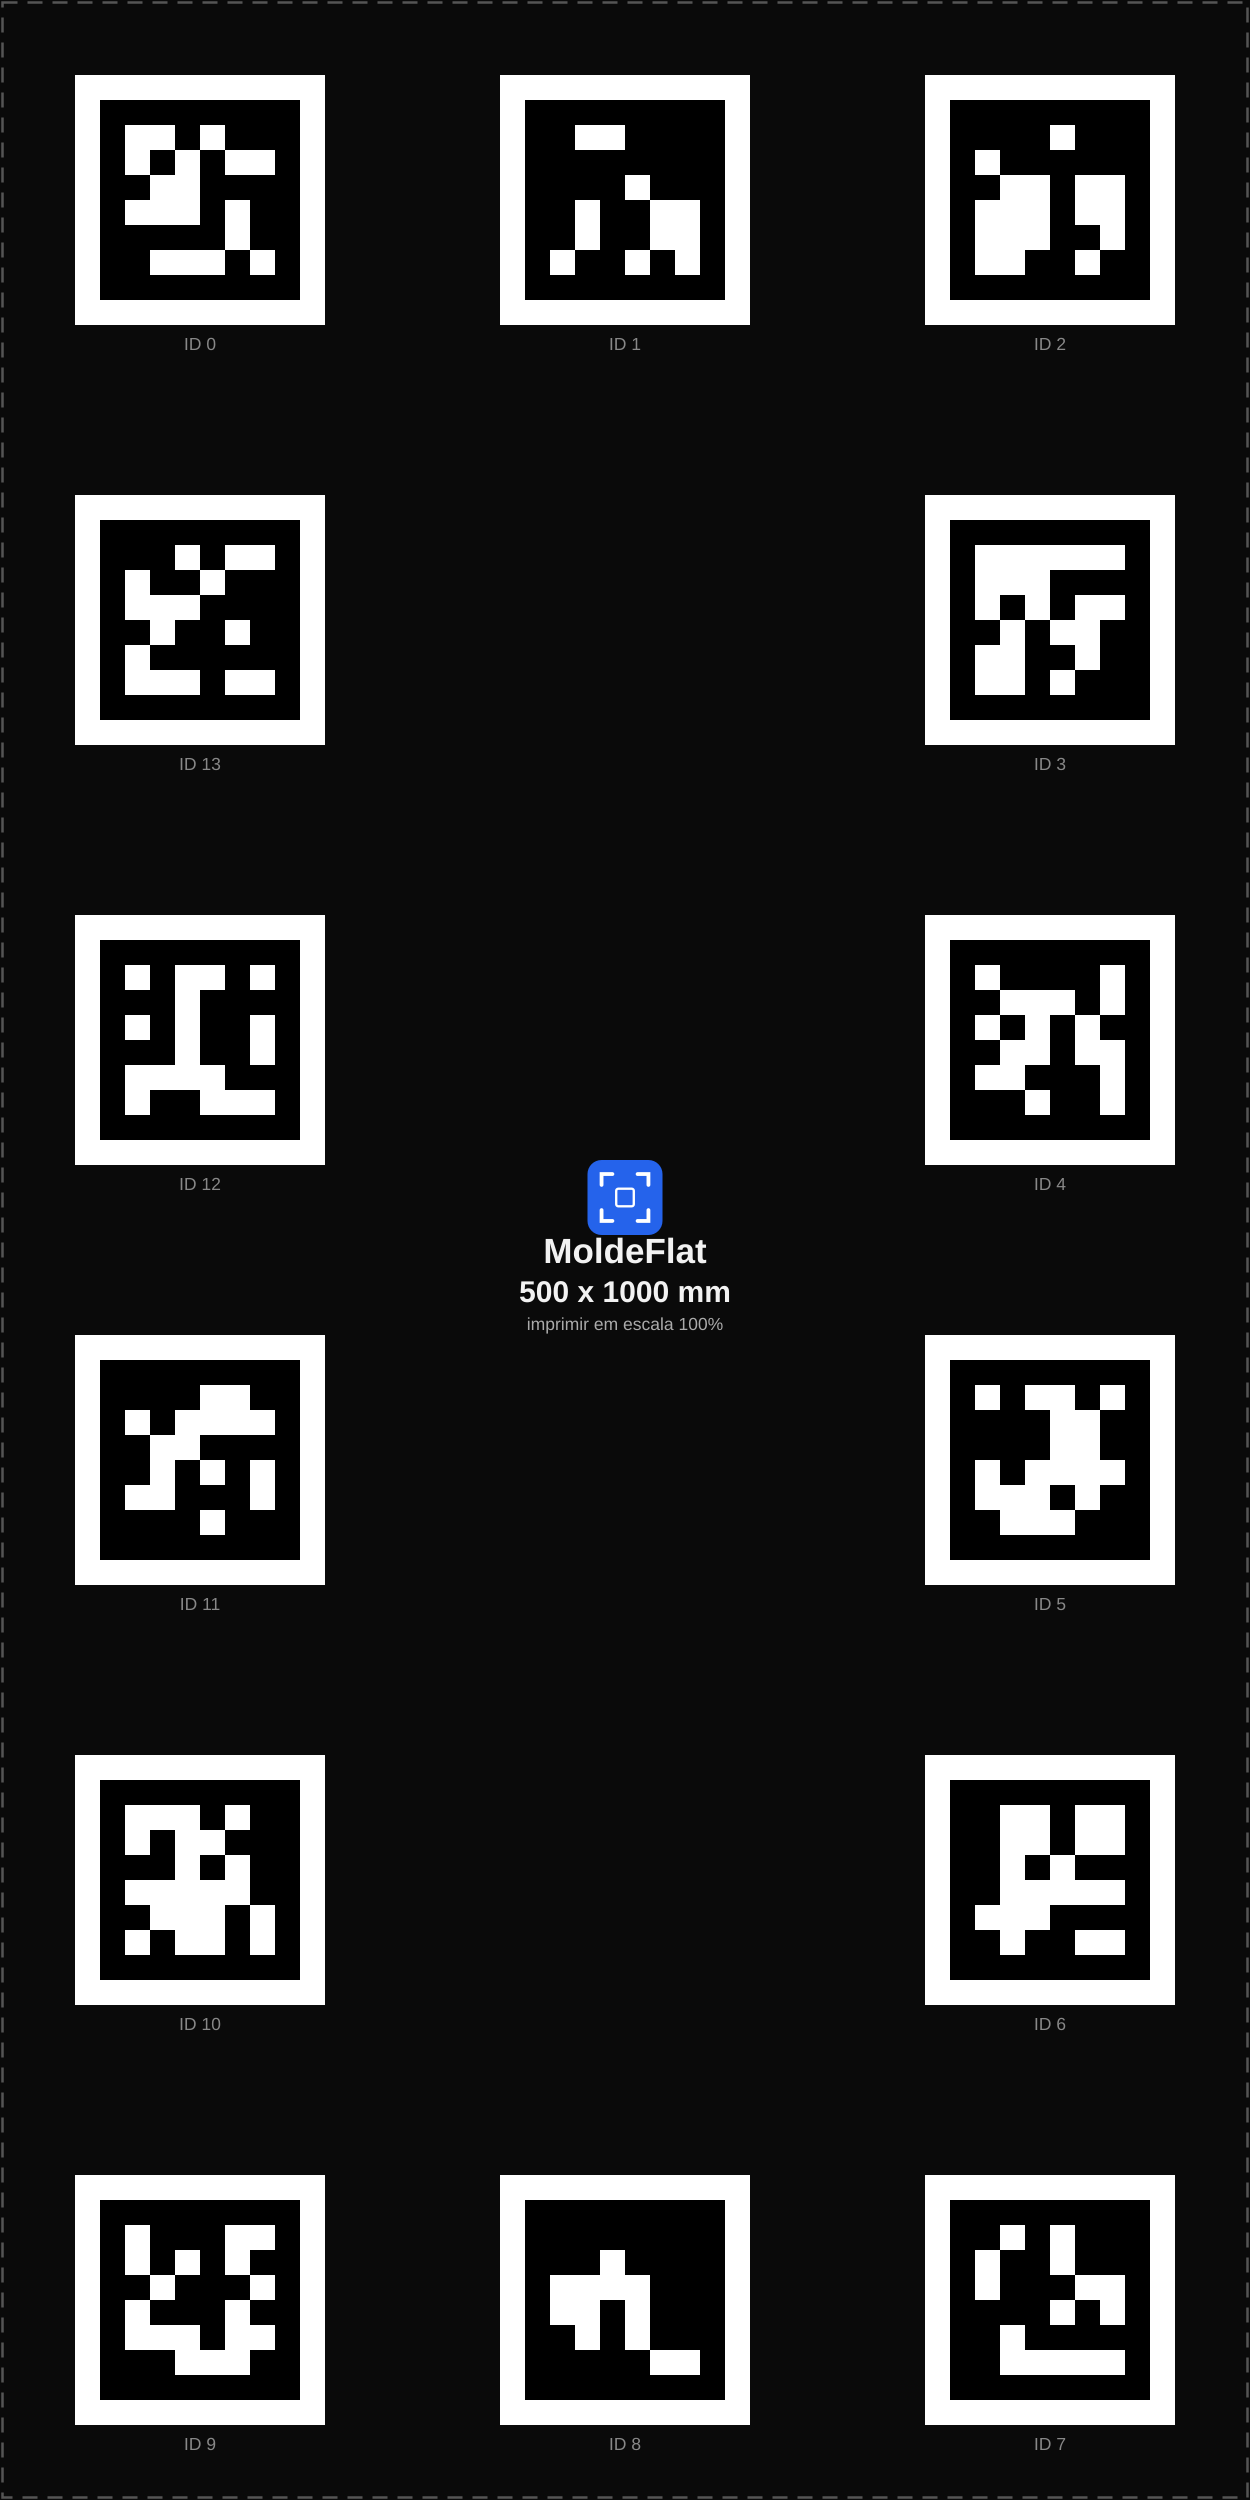
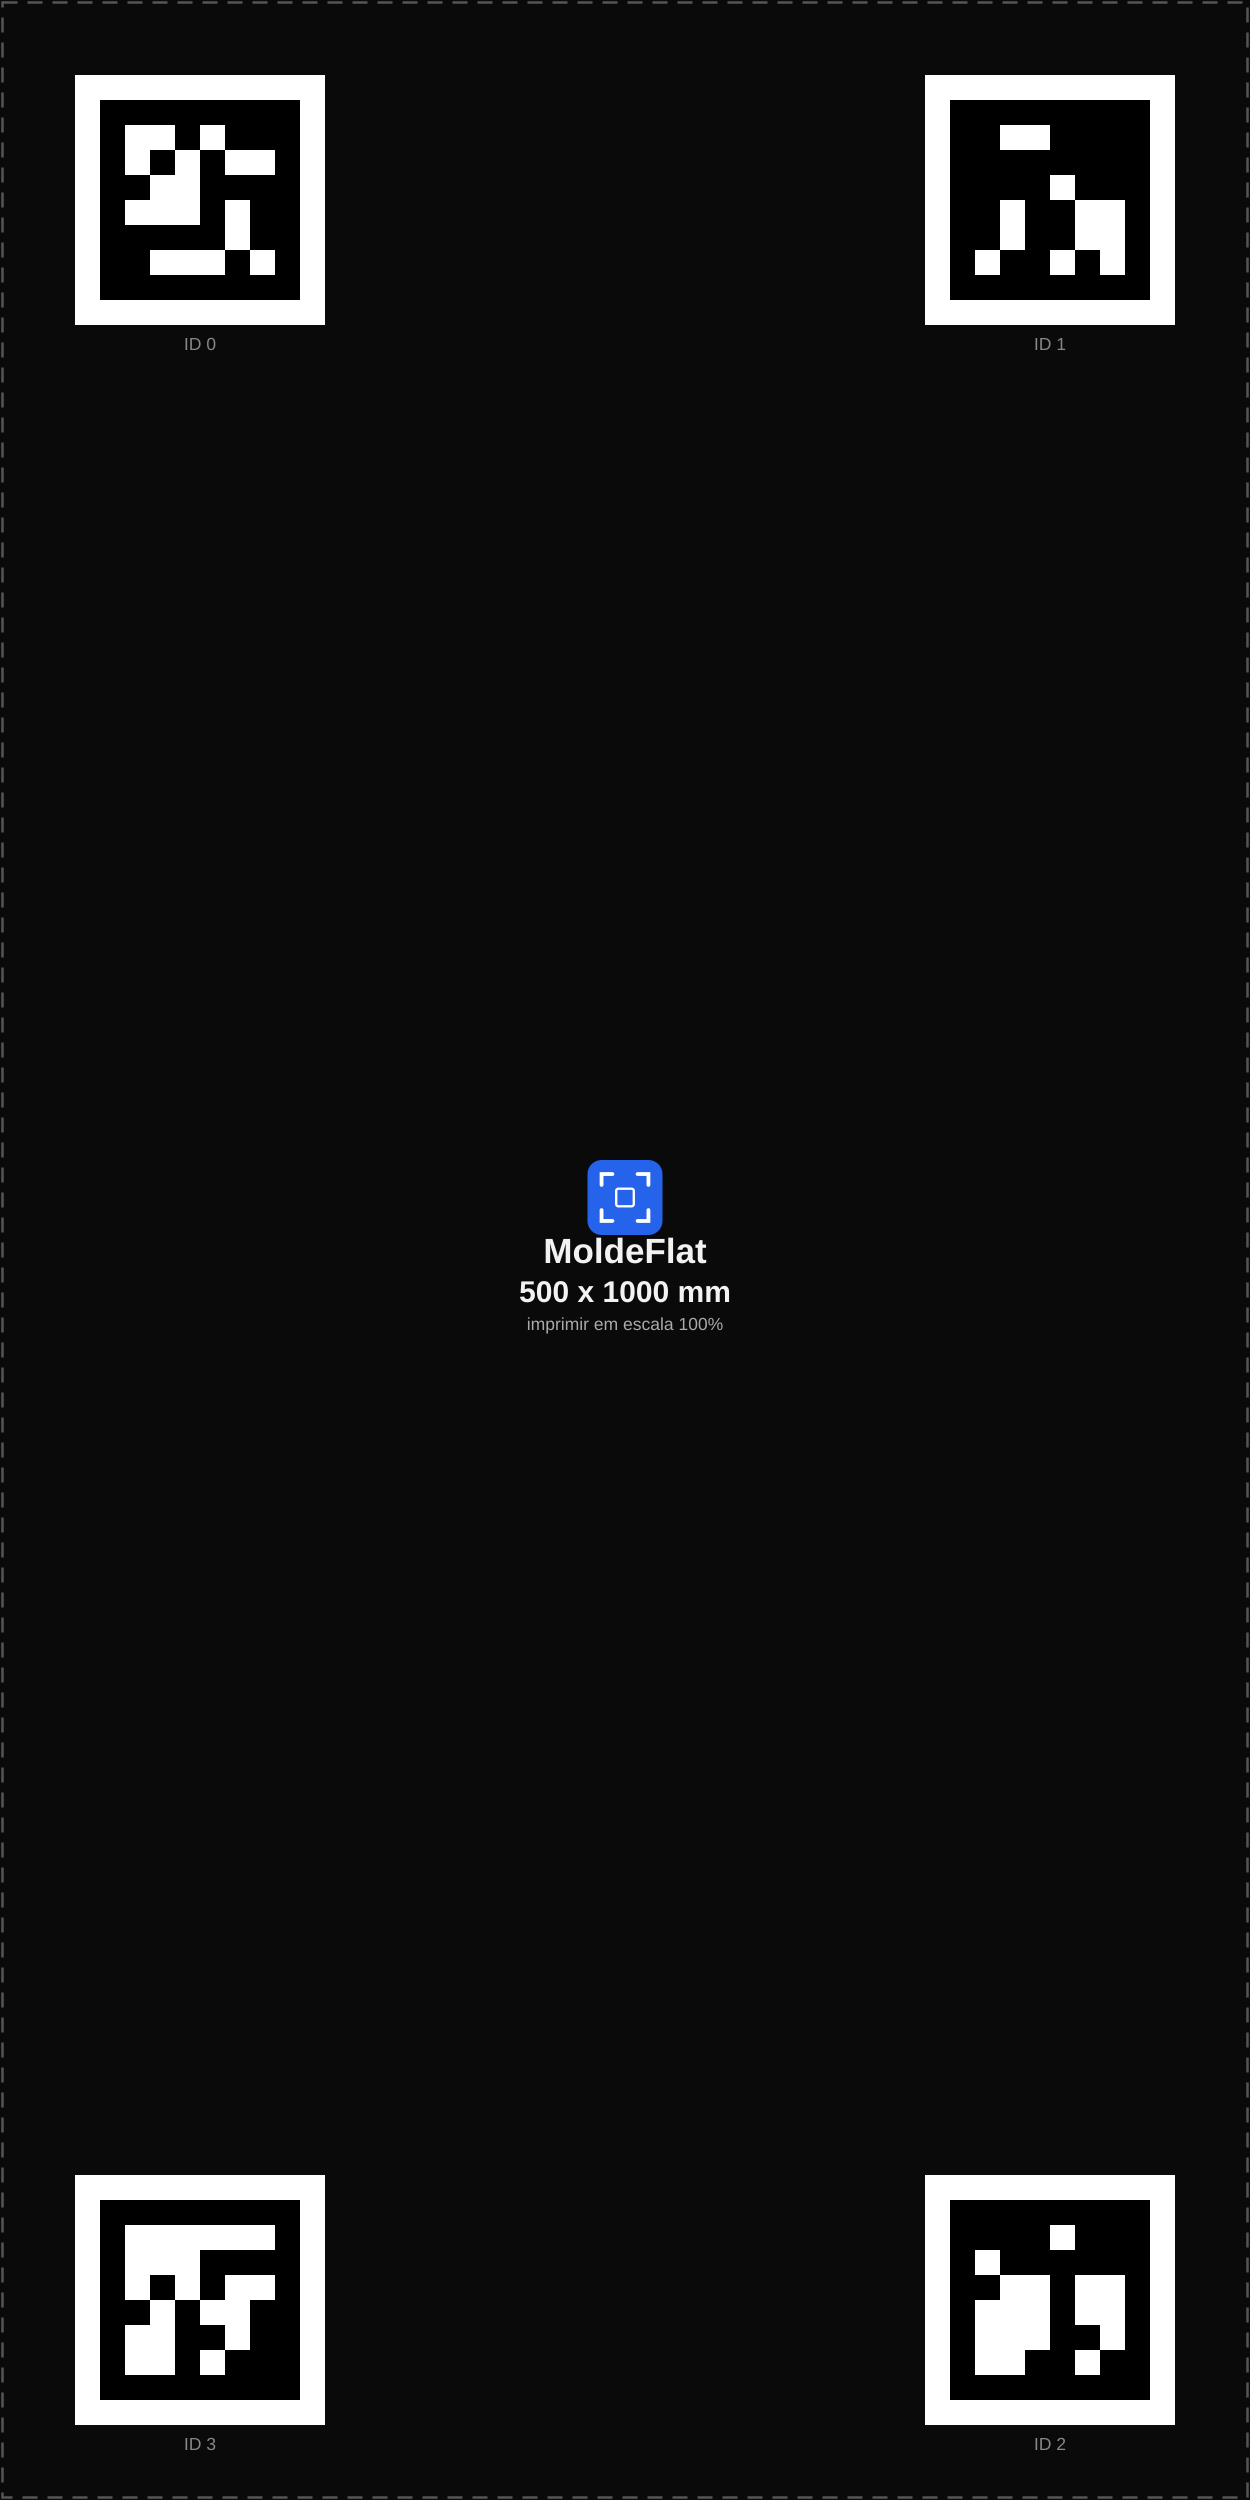
<svg xmlns="http://www.w3.org/2000/svg" width="500mm" height="1000mm" viewBox="0 0 500 1000">
  <rect x="0" y="0" width="500" height="1000" fill="#0a0a0a" />
  <rect x="1" y="1" width="498" height="998" fill="none" stroke="#555555" stroke-width="1" stroke-dasharray="6 4" />
  <g transform="translate(30 30) scale(10)">
    <rect x="0" y="0" width="10" height="10" fill="white" />
    <rect x="1" y="1" width="8" height="8" fill="black" />
    <rect x="2" y="2" width="1" height="1" fill="white" />
    <rect x="3" y="2" width="1" height="1" fill="white" />
    <rect x="5" y="2" width="1" height="1" fill="white" />
    <rect x="2" y="3" width="1" height="1" fill="white" />
    <rect x="4" y="3" width="1" height="1" fill="white" />
    <rect x="6" y="3" width="1" height="1" fill="white" />
    <rect x="7" y="3" width="1" height="1" fill="white" />
    <rect x="3" y="4" width="1" height="1" fill="white" />
    <rect x="4" y="4" width="1" height="1" fill="white" />
    <rect x="2" y="5" width="1" height="1" fill="white" />
    <rect x="3" y="5" width="1" height="1" fill="white" />
    <rect x="4" y="5" width="1" height="1" fill="white" />
    <rect x="6" y="5" width="1" height="1" fill="white" />
    <rect x="6" y="6" width="1" height="1" fill="white" />
    <rect x="3" y="7" width="1" height="1" fill="white" />
    <rect x="4" y="7" width="1" height="1" fill="white" />
    <rect x="5" y="7" width="1" height="1" fill="white" />
    <rect x="7" y="7" width="1" height="1" fill="white" />
  </g>
  <text x="80" y="140" font-family="Arial" font-size="7" text-anchor="middle" fill="#888">ID 0</text>
-   <g transform="translate(200 30) scale(10)">
+   <g transform="translate(370 30) scale(10)">
    <rect x="0" y="0" width="10" height="10" fill="white" />
    <rect x="1" y="1" width="8" height="8" fill="black" />
    <rect x="3" y="2" width="1" height="1" fill="white" />
    <rect x="4" y="2" width="1" height="1" fill="white" />
    <rect x="5" y="4" width="1" height="1" fill="white" />
    <rect x="3" y="5" width="1" height="1" fill="white" />
    <rect x="6" y="5" width="1" height="1" fill="white" />
    <rect x="7" y="5" width="1" height="1" fill="white" />
    <rect x="3" y="6" width="1" height="1" fill="white" />
    <rect x="6" y="6" width="1" height="1" fill="white" />
    <rect x="7" y="6" width="1" height="1" fill="white" />
    <rect x="2" y="7" width="1" height="1" fill="white" />
    <rect x="5" y="7" width="1" height="1" fill="white" />
    <rect x="7" y="7" width="1" height="1" fill="white" />
  </g>
-   <text x="250" y="140" font-family="Arial" font-size="7" text-anchor="middle" fill="#888">ID 1</text>
-   <g transform="translate(370 30) scale(10)">
+   <text x="420" y="140" font-family="Arial" font-size="7" text-anchor="middle" fill="#888">ID 1</text>
+   <g transform="translate(370 870) scale(10)">
    <rect x="0" y="0" width="10" height="10" fill="white" />
    <rect x="1" y="1" width="8" height="8" fill="black" />
    <rect x="5" y="2" width="1" height="1" fill="white" />
    <rect x="2" y="3" width="1" height="1" fill="white" />
    <rect x="3" y="4" width="1" height="1" fill="white" />
    <rect x="4" y="4" width="1" height="1" fill="white" />
    <rect x="6" y="4" width="1" height="1" fill="white" />
    <rect x="7" y="4" width="1" height="1" fill="white" />
    <rect x="2" y="5" width="1" height="1" fill="white" />
    <rect x="3" y="5" width="1" height="1" fill="white" />
    <rect x="4" y="5" width="1" height="1" fill="white" />
    <rect x="6" y="5" width="1" height="1" fill="white" />
    <rect x="7" y="5" width="1" height="1" fill="white" />
    <rect x="2" y="6" width="1" height="1" fill="white" />
    <rect x="3" y="6" width="1" height="1" fill="white" />
    <rect x="4" y="6" width="1" height="1" fill="white" />
    <rect x="7" y="6" width="1" height="1" fill="white" />
    <rect x="2" y="7" width="1" height="1" fill="white" />
    <rect x="3" y="7" width="1" height="1" fill="white" />
    <rect x="6" y="7" width="1" height="1" fill="white" />
  </g>
-   <text x="420" y="140" font-family="Arial" font-size="7" text-anchor="middle" fill="#888">ID 2</text>
-   <g transform="translate(370 198) scale(10)">
+   <text x="420" y="980" font-family="Arial" font-size="7" text-anchor="middle" fill="#888">ID 2</text>
+   <g transform="translate(30 870) scale(10)">
    <rect x="0" y="0" width="10" height="10" fill="white" />
    <rect x="1" y="1" width="8" height="8" fill="black" />
    <rect x="2" y="2" width="1" height="1" fill="white" />
    <rect x="3" y="2" width="1" height="1" fill="white" />
    <rect x="4" y="2" width="1" height="1" fill="white" />
    <rect x="5" y="2" width="1" height="1" fill="white" />
    <rect x="6" y="2" width="1" height="1" fill="white" />
    <rect x="7" y="2" width="1" height="1" fill="white" />
    <rect x="2" y="3" width="1" height="1" fill="white" />
    <rect x="3" y="3" width="1" height="1" fill="white" />
    <rect x="4" y="3" width="1" height="1" fill="white" />
    <rect x="2" y="4" width="1" height="1" fill="white" />
    <rect x="4" y="4" width="1" height="1" fill="white" />
    <rect x="6" y="4" width="1" height="1" fill="white" />
    <rect x="7" y="4" width="1" height="1" fill="white" />
    <rect x="3" y="5" width="1" height="1" fill="white" />
    <rect x="5" y="5" width="1" height="1" fill="white" />
    <rect x="6" y="5" width="1" height="1" fill="white" />
    <rect x="2" y="6" width="1" height="1" fill="white" />
    <rect x="3" y="6" width="1" height="1" fill="white" />
    <rect x="6" y="6" width="1" height="1" fill="white" />
    <rect x="2" y="7" width="1" height="1" fill="white" />
    <rect x="3" y="7" width="1" height="1" fill="white" />
    <rect x="5" y="7" width="1" height="1" fill="white" />
  </g>
-   <text x="420" y="308" font-family="Arial" font-size="7" text-anchor="middle" fill="#888">ID 3</text>
-   <g transform="translate(370 366) scale(10)">
-     <rect x="0" y="0" width="10" height="10" fill="white" />
-     <rect x="1" y="1" width="8" height="8" fill="black" />
-     <rect x="2" y="2" width="1" height="1" fill="white" />
-     <rect x="7" y="2" width="1" height="1" fill="white" />
-     <rect x="3" y="3" width="1" height="1" fill="white" />
-     <rect x="4" y="3" width="1" height="1" fill="white" />
-     <rect x="5" y="3" width="1" height="1" fill="white" />
-     <rect x="7" y="3" width="1" height="1" fill="white" />
-     <rect x="2" y="4" width="1" height="1" fill="white" />
-     <rect x="4" y="4" width="1" height="1" fill="white" />
-     <rect x="6" y="4" width="1" height="1" fill="white" />
-     <rect x="3" y="5" width="1" height="1" fill="white" />
-     <rect x="4" y="5" width="1" height="1" fill="white" />
-     <rect x="6" y="5" width="1" height="1" fill="white" />
-     <rect x="7" y="5" width="1" height="1" fill="white" />
-     <rect x="2" y="6" width="1" height="1" fill="white" />
-     <rect x="3" y="6" width="1" height="1" fill="white" />
-     <rect x="7" y="6" width="1" height="1" fill="white" />
-     <rect x="4" y="7" width="1" height="1" fill="white" />
-     <rect x="7" y="7" width="1" height="1" fill="white" />
-   </g>
-   <text x="420" y="476" font-family="Arial" font-size="7" text-anchor="middle" fill="#888">ID 4</text>
-   <g transform="translate(370 534) scale(10)">
-     <rect x="0" y="0" width="10" height="10" fill="white" />
-     <rect x="1" y="1" width="8" height="8" fill="black" />
-     <rect x="2" y="2" width="1" height="1" fill="white" />
-     <rect x="4" y="2" width="1" height="1" fill="white" />
-     <rect x="5" y="2" width="1" height="1" fill="white" />
-     <rect x="7" y="2" width="1" height="1" fill="white" />
-     <rect x="5" y="3" width="1" height="1" fill="white" />
-     <rect x="6" y="3" width="1" height="1" fill="white" />
-     <rect x="5" y="4" width="1" height="1" fill="white" />
-     <rect x="6" y="4" width="1" height="1" fill="white" />
-     <rect x="2" y="5" width="1" height="1" fill="white" />
-     <rect x="4" y="5" width="1" height="1" fill="white" />
-     <rect x="5" y="5" width="1" height="1" fill="white" />
-     <rect x="6" y="5" width="1" height="1" fill="white" />
-     <rect x="7" y="5" width="1" height="1" fill="white" />
-     <rect x="2" y="6" width="1" height="1" fill="white" />
-     <rect x="3" y="6" width="1" height="1" fill="white" />
-     <rect x="4" y="6" width="1" height="1" fill="white" />
-     <rect x="6" y="6" width="1" height="1" fill="white" />
-     <rect x="3" y="7" width="1" height="1" fill="white" />
-     <rect x="4" y="7" width="1" height="1" fill="white" />
-     <rect x="5" y="7" width="1" height="1" fill="white" />
-   </g>
-   <text x="420" y="644" font-family="Arial" font-size="7" text-anchor="middle" fill="#888">ID 5</text>
-   <g transform="translate(370 702) scale(10)">
-     <rect x="0" y="0" width="10" height="10" fill="white" />
-     <rect x="1" y="1" width="8" height="8" fill="black" />
-     <rect x="3" y="2" width="1" height="1" fill="white" />
-     <rect x="4" y="2" width="1" height="1" fill="white" />
-     <rect x="6" y="2" width="1" height="1" fill="white" />
-     <rect x="7" y="2" width="1" height="1" fill="white" />
-     <rect x="3" y="3" width="1" height="1" fill="white" />
-     <rect x="4" y="3" width="1" height="1" fill="white" />
-     <rect x="6" y="3" width="1" height="1" fill="white" />
-     <rect x="7" y="3" width="1" height="1" fill="white" />
-     <rect x="3" y="4" width="1" height="1" fill="white" />
-     <rect x="5" y="4" width="1" height="1" fill="white" />
-     <rect x="3" y="5" width="1" height="1" fill="white" />
-     <rect x="4" y="5" width="1" height="1" fill="white" />
-     <rect x="5" y="5" width="1" height="1" fill="white" />
-     <rect x="6" y="5" width="1" height="1" fill="white" />
-     <rect x="7" y="5" width="1" height="1" fill="white" />
-     <rect x="2" y="6" width="1" height="1" fill="white" />
-     <rect x="3" y="6" width="1" height="1" fill="white" />
-     <rect x="4" y="6" width="1" height="1" fill="white" />
-     <rect x="3" y="7" width="1" height="1" fill="white" />
-     <rect x="6" y="7" width="1" height="1" fill="white" />
-     <rect x="7" y="7" width="1" height="1" fill="white" />
-   </g>
-   <text x="420" y="812" font-family="Arial" font-size="7" text-anchor="middle" fill="#888">ID 6</text>
-   <g transform="translate(370 870) scale(10)">
-     <rect x="0" y="0" width="10" height="10" fill="white" />
-     <rect x="1" y="1" width="8" height="8" fill="black" />
-     <rect x="3" y="2" width="1" height="1" fill="white" />
-     <rect x="5" y="2" width="1" height="1" fill="white" />
-     <rect x="2" y="3" width="1" height="1" fill="white" />
-     <rect x="5" y="3" width="1" height="1" fill="white" />
-     <rect x="2" y="4" width="1" height="1" fill="white" />
-     <rect x="6" y="4" width="1" height="1" fill="white" />
-     <rect x="7" y="4" width="1" height="1" fill="white" />
-     <rect x="5" y="5" width="1" height="1" fill="white" />
-     <rect x="7" y="5" width="1" height="1" fill="white" />
-     <rect x="3" y="6" width="1" height="1" fill="white" />
-     <rect x="3" y="7" width="1" height="1" fill="white" />
-     <rect x="4" y="7" width="1" height="1" fill="white" />
-     <rect x="5" y="7" width="1" height="1" fill="white" />
-     <rect x="6" y="7" width="1" height="1" fill="white" />
-     <rect x="7" y="7" width="1" height="1" fill="white" />
-   </g>
-   <text x="420" y="980" font-family="Arial" font-size="7" text-anchor="middle" fill="#888">ID 7</text>
-   <g transform="translate(200 870) scale(10)">
-     <rect x="0" y="0" width="10" height="10" fill="white" />
-     <rect x="1" y="1" width="8" height="8" fill="black" />
-     <rect x="4" y="3" width="1" height="1" fill="white" />
-     <rect x="2" y="4" width="1" height="1" fill="white" />
-     <rect x="3" y="4" width="1" height="1" fill="white" />
-     <rect x="4" y="4" width="1" height="1" fill="white" />
-     <rect x="5" y="4" width="1" height="1" fill="white" />
-     <rect x="2" y="5" width="1" height="1" fill="white" />
-     <rect x="3" y="5" width="1" height="1" fill="white" />
-     <rect x="5" y="5" width="1" height="1" fill="white" />
-     <rect x="3" y="6" width="1" height="1" fill="white" />
-     <rect x="5" y="6" width="1" height="1" fill="white" />
-     <rect x="6" y="7" width="1" height="1" fill="white" />
-     <rect x="7" y="7" width="1" height="1" fill="white" />
-   </g>
-   <text x="250" y="980" font-family="Arial" font-size="7" text-anchor="middle" fill="#888">ID 8</text>
-   <g transform="translate(30 870) scale(10)">
-     <rect x="0" y="0" width="10" height="10" fill="white" />
-     <rect x="1" y="1" width="8" height="8" fill="black" />
-     <rect x="2" y="2" width="1" height="1" fill="white" />
-     <rect x="6" y="2" width="1" height="1" fill="white" />
-     <rect x="7" y="2" width="1" height="1" fill="white" />
-     <rect x="2" y="3" width="1" height="1" fill="white" />
-     <rect x="4" y="3" width="1" height="1" fill="white" />
-     <rect x="6" y="3" width="1" height="1" fill="white" />
-     <rect x="3" y="4" width="1" height="1" fill="white" />
-     <rect x="7" y="4" width="1" height="1" fill="white" />
-     <rect x="2" y="5" width="1" height="1" fill="white" />
-     <rect x="6" y="5" width="1" height="1" fill="white" />
-     <rect x="2" y="6" width="1" height="1" fill="white" />
-     <rect x="3" y="6" width="1" height="1" fill="white" />
-     <rect x="4" y="6" width="1" height="1" fill="white" />
-     <rect x="6" y="6" width="1" height="1" fill="white" />
-     <rect x="7" y="6" width="1" height="1" fill="white" />
-     <rect x="4" y="7" width="1" height="1" fill="white" />
-     <rect x="5" y="7" width="1" height="1" fill="white" />
-     <rect x="6" y="7" width="1" height="1" fill="white" />
-   </g>
-   <text x="80" y="980" font-family="Arial" font-size="7" text-anchor="middle" fill="#888">ID 9</text>
-   <g transform="translate(30 702) scale(10)">
-     <rect x="0" y="0" width="10" height="10" fill="white" />
-     <rect x="1" y="1" width="8" height="8" fill="black" />
-     <rect x="2" y="2" width="1" height="1" fill="white" />
-     <rect x="3" y="2" width="1" height="1" fill="white" />
-     <rect x="4" y="2" width="1" height="1" fill="white" />
-     <rect x="6" y="2" width="1" height="1" fill="white" />
-     <rect x="2" y="3" width="1" height="1" fill="white" />
-     <rect x="4" y="3" width="1" height="1" fill="white" />
-     <rect x="5" y="3" width="1" height="1" fill="white" />
-     <rect x="4" y="4" width="1" height="1" fill="white" />
-     <rect x="6" y="4" width="1" height="1" fill="white" />
-     <rect x="2" y="5" width="1" height="1" fill="white" />
-     <rect x="3" y="5" width="1" height="1" fill="white" />
-     <rect x="4" y="5" width="1" height="1" fill="white" />
-     <rect x="5" y="5" width="1" height="1" fill="white" />
-     <rect x="6" y="5" width="1" height="1" fill="white" />
-     <rect x="3" y="6" width="1" height="1" fill="white" />
-     <rect x="4" y="6" width="1" height="1" fill="white" />
-     <rect x="5" y="6" width="1" height="1" fill="white" />
-     <rect x="7" y="6" width="1" height="1" fill="white" />
-     <rect x="2" y="7" width="1" height="1" fill="white" />
-     <rect x="4" y="7" width="1" height="1" fill="white" />
-     <rect x="5" y="7" width="1" height="1" fill="white" />
-     <rect x="7" y="7" width="1" height="1" fill="white" />
-   </g>
-   <text x="80" y="812" font-family="Arial" font-size="7" text-anchor="middle" fill="#888">ID 10</text>
-   <g transform="translate(30 534) scale(10)">
-     <rect x="0" y="0" width="10" height="10" fill="white" />
-     <rect x="1" y="1" width="8" height="8" fill="black" />
-     <rect x="5" y="2" width="1" height="1" fill="white" />
-     <rect x="6" y="2" width="1" height="1" fill="white" />
-     <rect x="2" y="3" width="1" height="1" fill="white" />
-     <rect x="4" y="3" width="1" height="1" fill="white" />
-     <rect x="5" y="3" width="1" height="1" fill="white" />
-     <rect x="6" y="3" width="1" height="1" fill="white" />
-     <rect x="7" y="3" width="1" height="1" fill="white" />
-     <rect x="3" y="4" width="1" height="1" fill="white" />
-     <rect x="4" y="4" width="1" height="1" fill="white" />
-     <rect x="3" y="5" width="1" height="1" fill="white" />
-     <rect x="5" y="5" width="1" height="1" fill="white" />
-     <rect x="7" y="5" width="1" height="1" fill="white" />
-     <rect x="2" y="6" width="1" height="1" fill="white" />
-     <rect x="3" y="6" width="1" height="1" fill="white" />
-     <rect x="7" y="6" width="1" height="1" fill="white" />
-     <rect x="5" y="7" width="1" height="1" fill="white" />
-   </g>
-   <text x="80" y="644" font-family="Arial" font-size="7" text-anchor="middle" fill="#888">ID 11</text>
-   <g transform="translate(30 366) scale(10)">
-     <rect x="0" y="0" width="10" height="10" fill="white" />
-     <rect x="1" y="1" width="8" height="8" fill="black" />
-     <rect x="2" y="2" width="1" height="1" fill="white" />
-     <rect x="4" y="2" width="1" height="1" fill="white" />
-     <rect x="5" y="2" width="1" height="1" fill="white" />
-     <rect x="7" y="2" width="1" height="1" fill="white" />
-     <rect x="4" y="3" width="1" height="1" fill="white" />
-     <rect x="2" y="4" width="1" height="1" fill="white" />
-     <rect x="4" y="4" width="1" height="1" fill="white" />
-     <rect x="7" y="4" width="1" height="1" fill="white" />
-     <rect x="4" y="5" width="1" height="1" fill="white" />
-     <rect x="7" y="5" width="1" height="1" fill="white" />
-     <rect x="2" y="6" width="1" height="1" fill="white" />
-     <rect x="3" y="6" width="1" height="1" fill="white" />
-     <rect x="4" y="6" width="1" height="1" fill="white" />
-     <rect x="5" y="6" width="1" height="1" fill="white" />
-     <rect x="2" y="7" width="1" height="1" fill="white" />
-     <rect x="5" y="7" width="1" height="1" fill="white" />
-     <rect x="6" y="7" width="1" height="1" fill="white" />
-     <rect x="7" y="7" width="1" height="1" fill="white" />
-   </g>
-   <text x="80" y="476" font-family="Arial" font-size="7" text-anchor="middle" fill="#888">ID 12</text>
-   <g transform="translate(30 198) scale(10)">
-     <rect x="0" y="0" width="10" height="10" fill="white" />
-     <rect x="1" y="1" width="8" height="8" fill="black" />
-     <rect x="4" y="2" width="1" height="1" fill="white" />
-     <rect x="6" y="2" width="1" height="1" fill="white" />
-     <rect x="7" y="2" width="1" height="1" fill="white" />
-     <rect x="2" y="3" width="1" height="1" fill="white" />
-     <rect x="5" y="3" width="1" height="1" fill="white" />
-     <rect x="2" y="4" width="1" height="1" fill="white" />
-     <rect x="3" y="4" width="1" height="1" fill="white" />
-     <rect x="4" y="4" width="1" height="1" fill="white" />
-     <rect x="3" y="5" width="1" height="1" fill="white" />
-     <rect x="6" y="5" width="1" height="1" fill="white" />
-     <rect x="2" y="6" width="1" height="1" fill="white" />
-     <rect x="2" y="7" width="1" height="1" fill="white" />
-     <rect x="3" y="7" width="1" height="1" fill="white" />
-     <rect x="4" y="7" width="1" height="1" fill="white" />
-     <rect x="6" y="7" width="1" height="1" fill="white" />
-     <rect x="7" y="7" width="1" height="1" fill="white" />
-   </g>
-   <text x="80" y="308" font-family="Arial" font-size="7" text-anchor="middle" fill="#888">ID 13</text>
+   <text x="80" y="980" font-family="Arial" font-size="7" text-anchor="middle" fill="#888">ID 3</text>
  <g transform="translate(235 464) scale(0.05859375)">
    <rect x="0" y="0" width="512" height="512" rx="96" fill="#2563eb" />
    <g stroke="#ffffff" stroke-width="26" stroke-linecap="round" fill="none">
      <path d="M 96 170 L 96 96 L 170 96" />
      <path d="M 342 96 L 416 96 L 416 170" />
      <path d="M 96 342 L 96 416 L 170 416" />
      <path d="M 342 416 L 416 416 L 416 342" />
    </g>
    <rect x="196" y="196" width="120" height="120" rx="14" fill="none" stroke="#ffffff" stroke-width="16" />
  </g>
  <text x="250" y="505.2" font-family="Arial" font-weight="bold" font-size="14" text-anchor="middle" fill="#f2f2f2">MoldeFlat</text>
  <text x="250" y="520.8" font-family="Arial" font-weight="bold" font-size="12" text-anchor="middle" fill="#f2f2f2">500 x 1000 mm</text>
  <text x="250" y="532" font-family="Arial" font-size="7" text-anchor="middle" fill="#aaaaaa">imprimir em escala 100%</text>
</svg>
